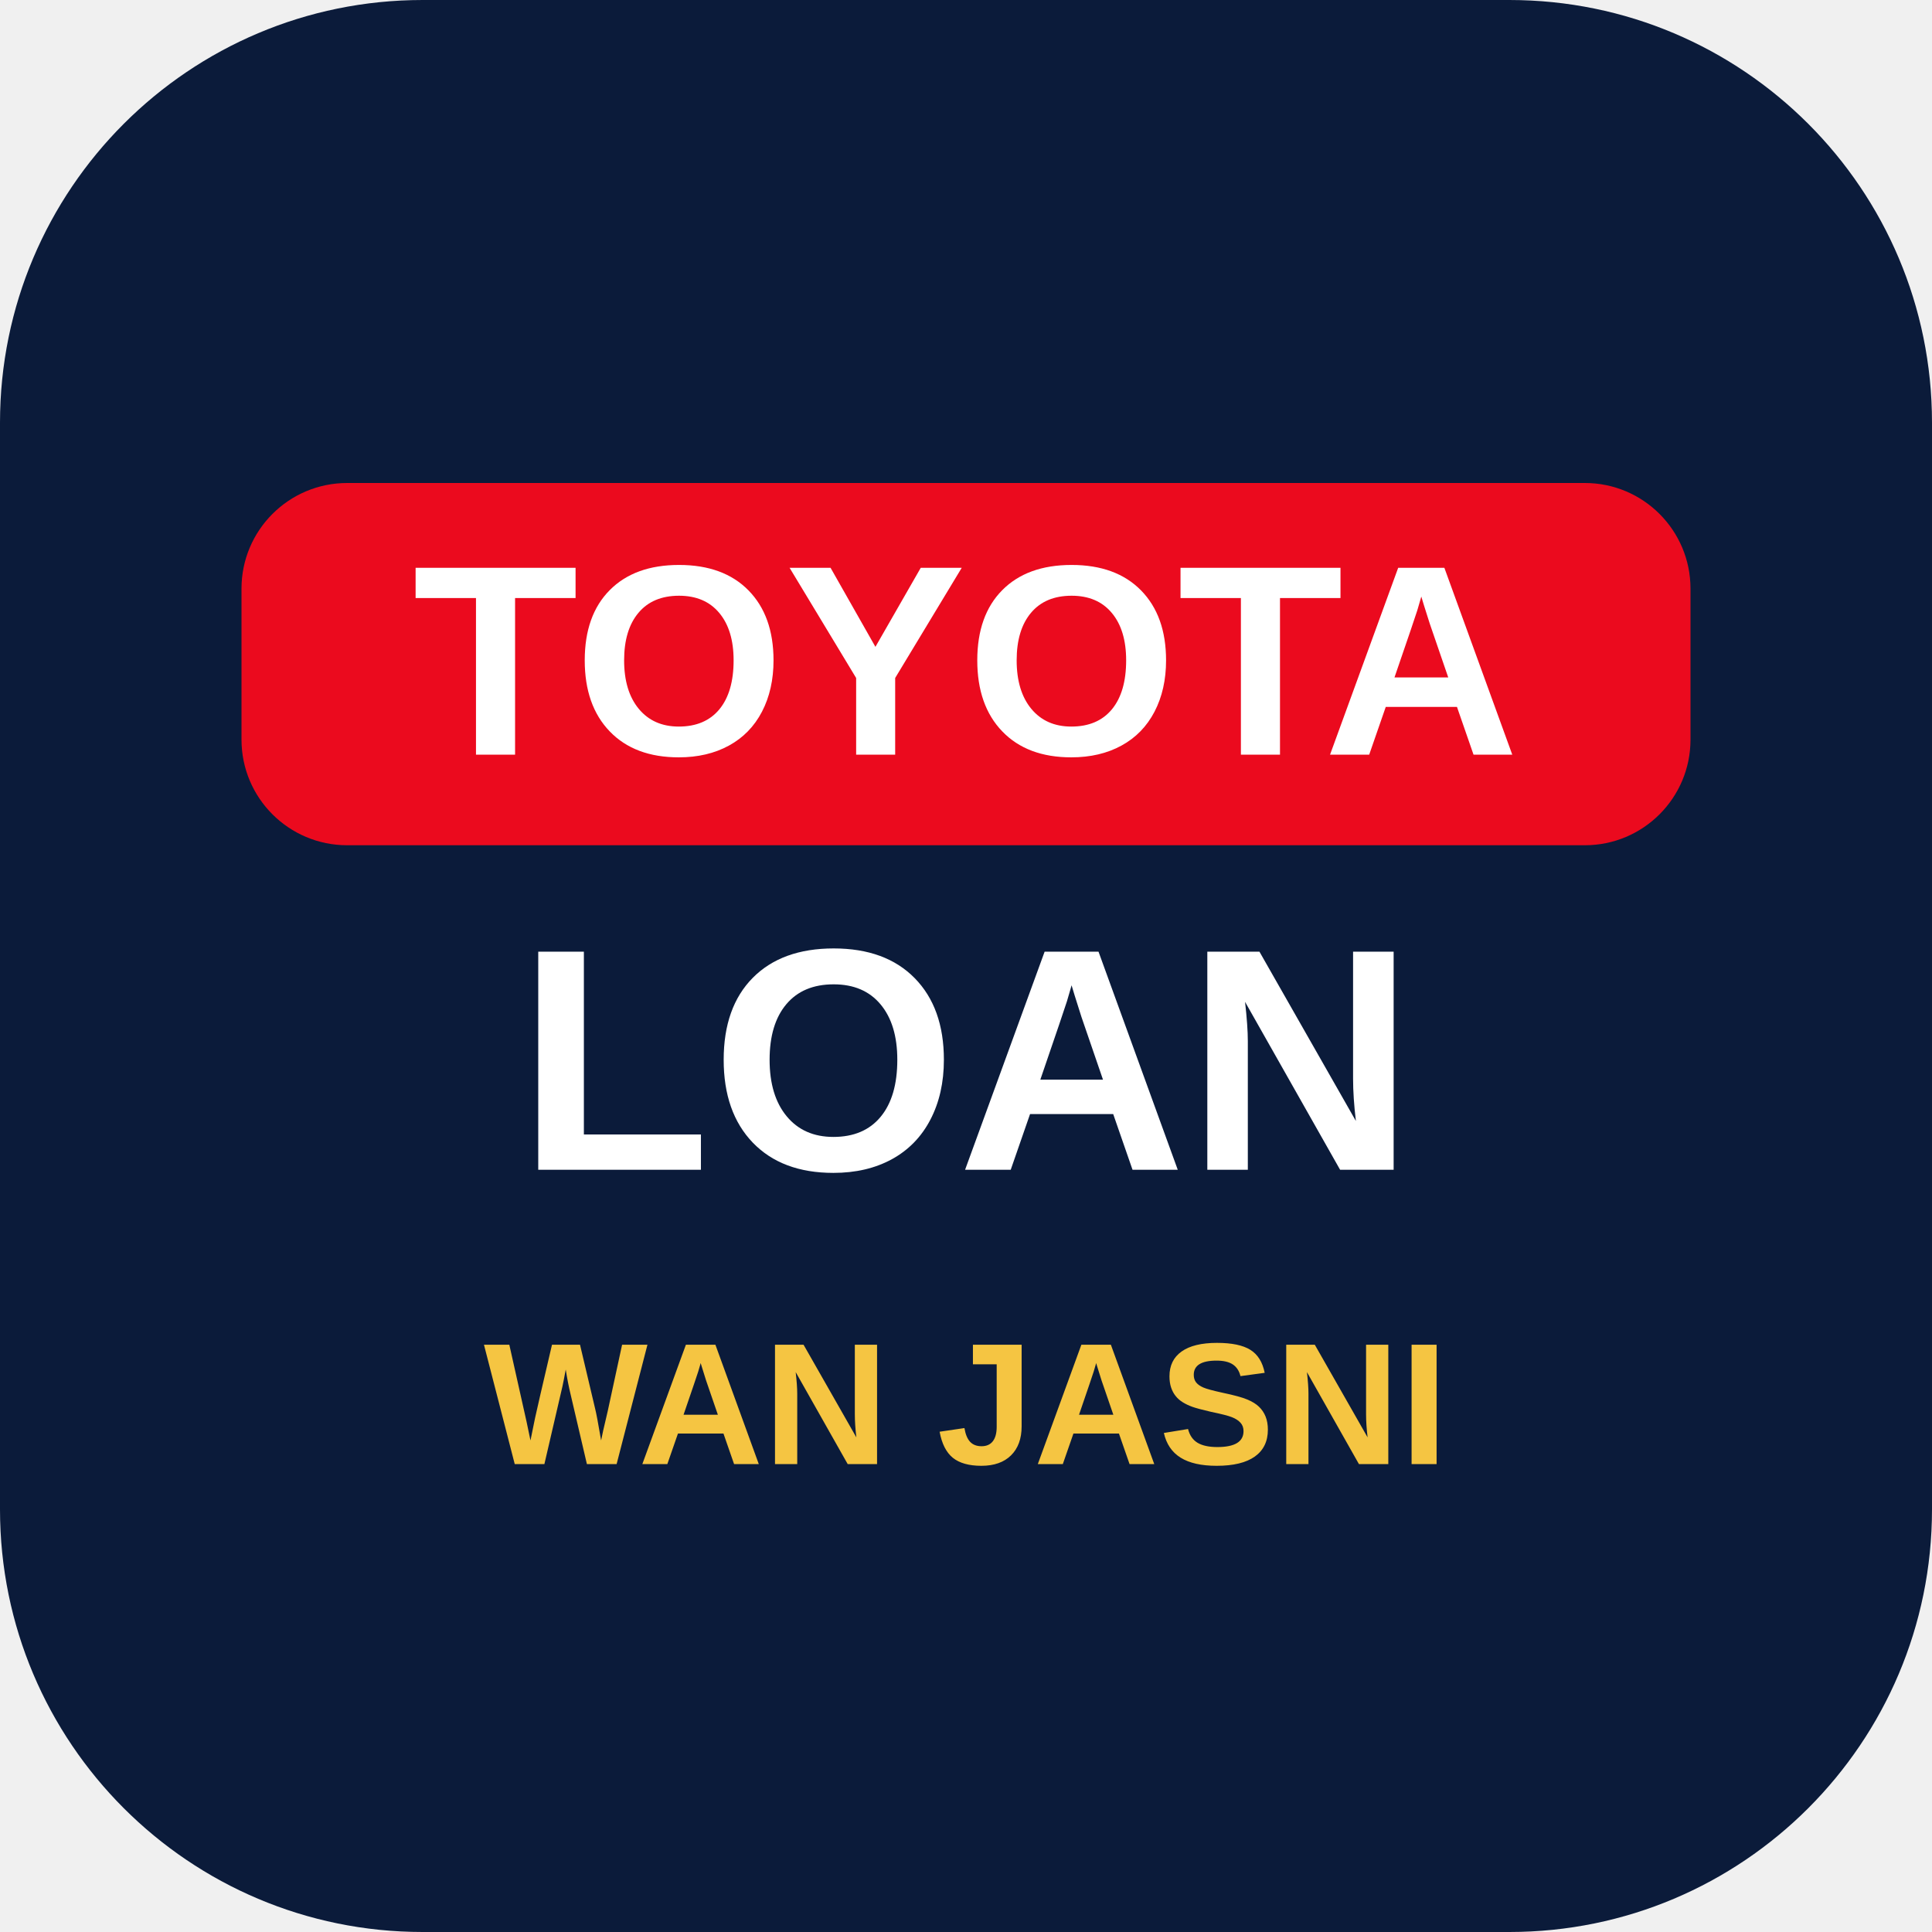
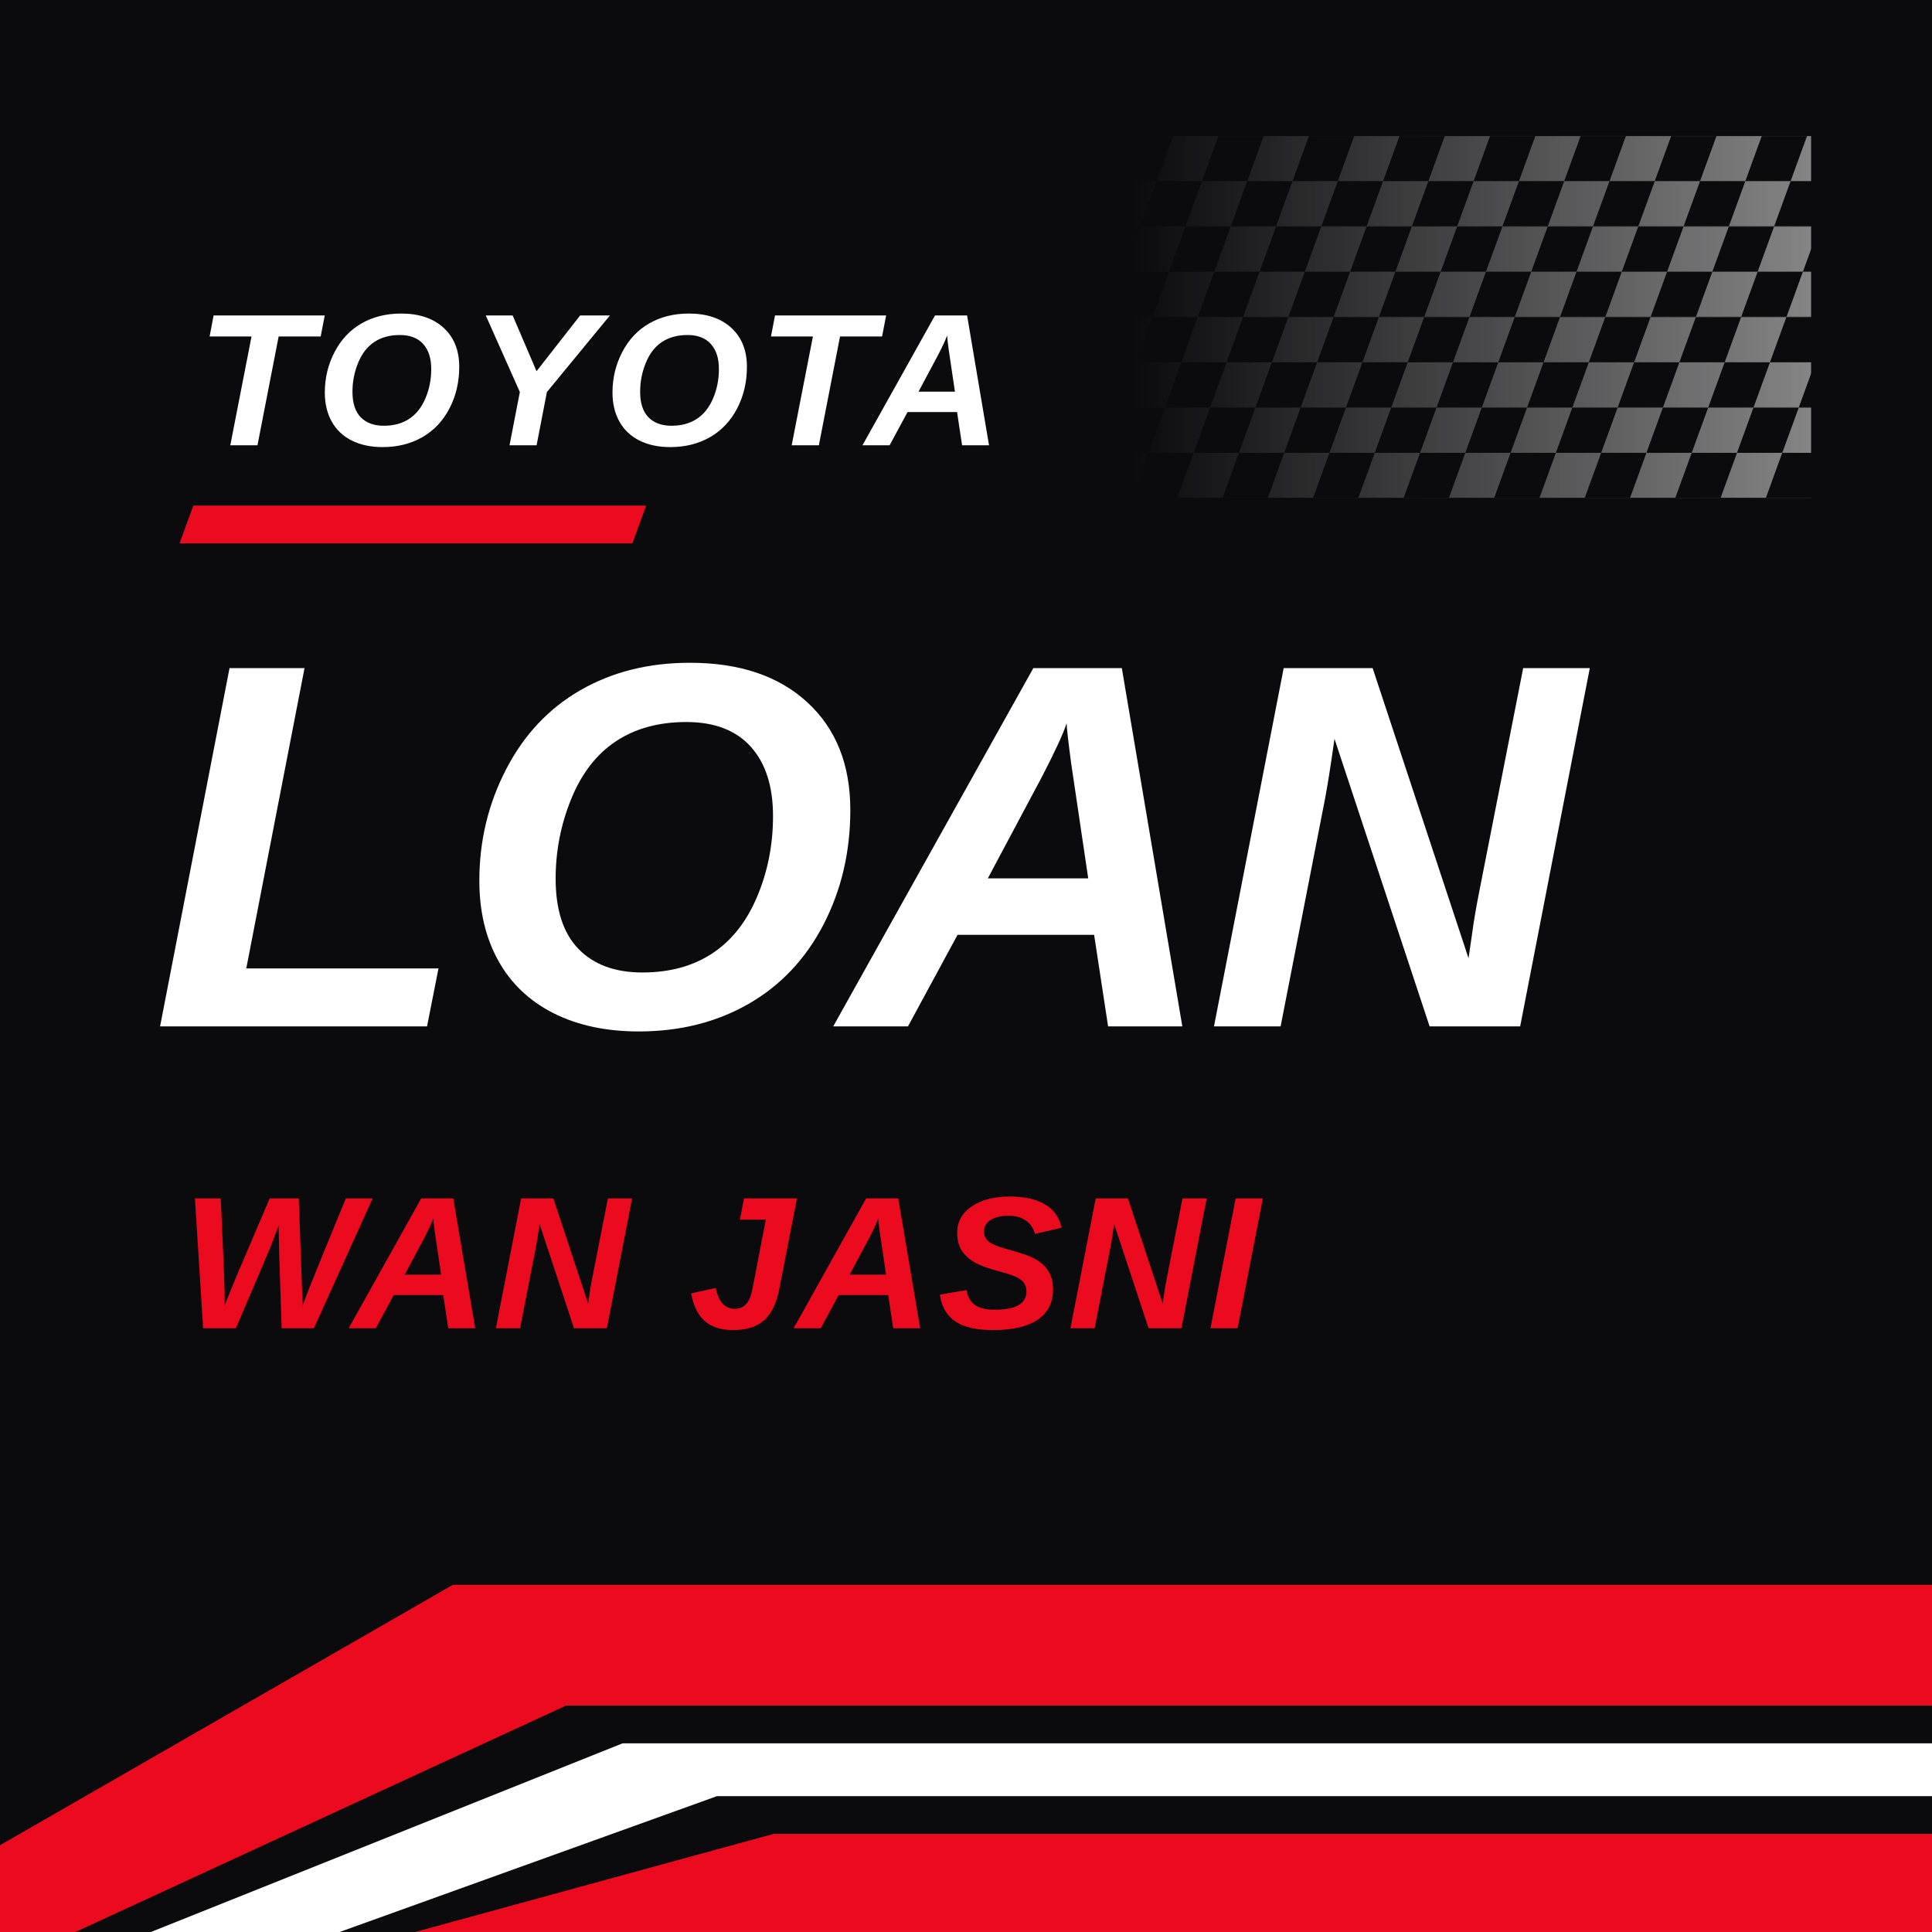
<svg xmlns="http://www.w3.org/2000/svg" viewBox="0 0 512 512">
-   <rect width="512" height="512" rx="112" fill="#0b1b3a" />
-   <rect x="64" y="128" width="384" height="96" rx="28" fill="#eb0a1e" />
-   <text x="256" y="200" font-family="Arial,Helvetica,sans-serif" font-weight="800" font-size="72" fill="#fff" text-anchor="middle">TOYOTA</text>
-   <text x="256" y="310" font-family="Arial,Helvetica,sans-serif" font-weight="800" font-size="84" fill="#fff" text-anchor="middle">LOAN</text>
-   <text x="256" y="388" font-family="Arial,Helvetica,sans-serif" font-weight="700" font-size="46" fill="#f5c542" text-anchor="middle">WAN JASNI</text>
+   <defs>
+     <pattern id="chk" width="24" height="24" patternUnits="userSpaceOnUse" patternTransform="skewX(-20)">
+       <rect width="12" height="12" fill="#fff" />
+       <rect x="12" y="12" width="12" height="12" fill="#fff" />
+     </pattern>
+     <linearGradient id="fade" x1="0" y1="0" x2="1" y2="0">
+       <stop offset="0" stop-color="#fff" stop-opacity="0" />
+       <stop offset="1" stop-color="#fff" stop-opacity=".9" />
+     </linearGradient>
+     <mask id="fm">
+       <rect x="300" y="36" width="180" height="96" fill="url(#fade)" />
+     </mask>
+     <clipPath id="r">
+       <rect width="512" height="512" />
+     </clipPath>
+   </defs>
+   <g clip-path="url(#r)">
+     <rect width="512" height="512" fill="#0b0b0d" />
+     <rect x="300" y="36" width="180" height="96" fill="url(#chk)" mask="url(#fm)" opacity=".55" />
+     <polygon points="-40,512 120,420 512,420 512,452 150,452 20,512" fill="#eb0a1e" />
+     <polygon points="40,512 165,462 512,462 512,476 190,476 90,512" fill="#fff" />
+     <polygon points="110,512 205,486 512,486 512,512" fill="#eb0a1e" />
+   </g>
+   <g font-family="Arial Black,Arial,Helvetica,sans-serif" font-weight="900" font-style="italic">
+     <text x="52" y="118" font-size="50" fill="#fff" letter-spacing="2">TOYOTA</text>
+     <rect x="52" y="134" width="120" height="10" fill="#eb0a1e" transform="skewX(-20) translate(48 0)" />
+     <text x="40" y="272" font-size="138" fill="#fff" letter-spacing="-4">LOAN</text>
+     <text x="48" y="352" font-size="50" fill="#eb0a1e" letter-spacing="1">WAN JASNI</text>
+   </g>
</svg>
